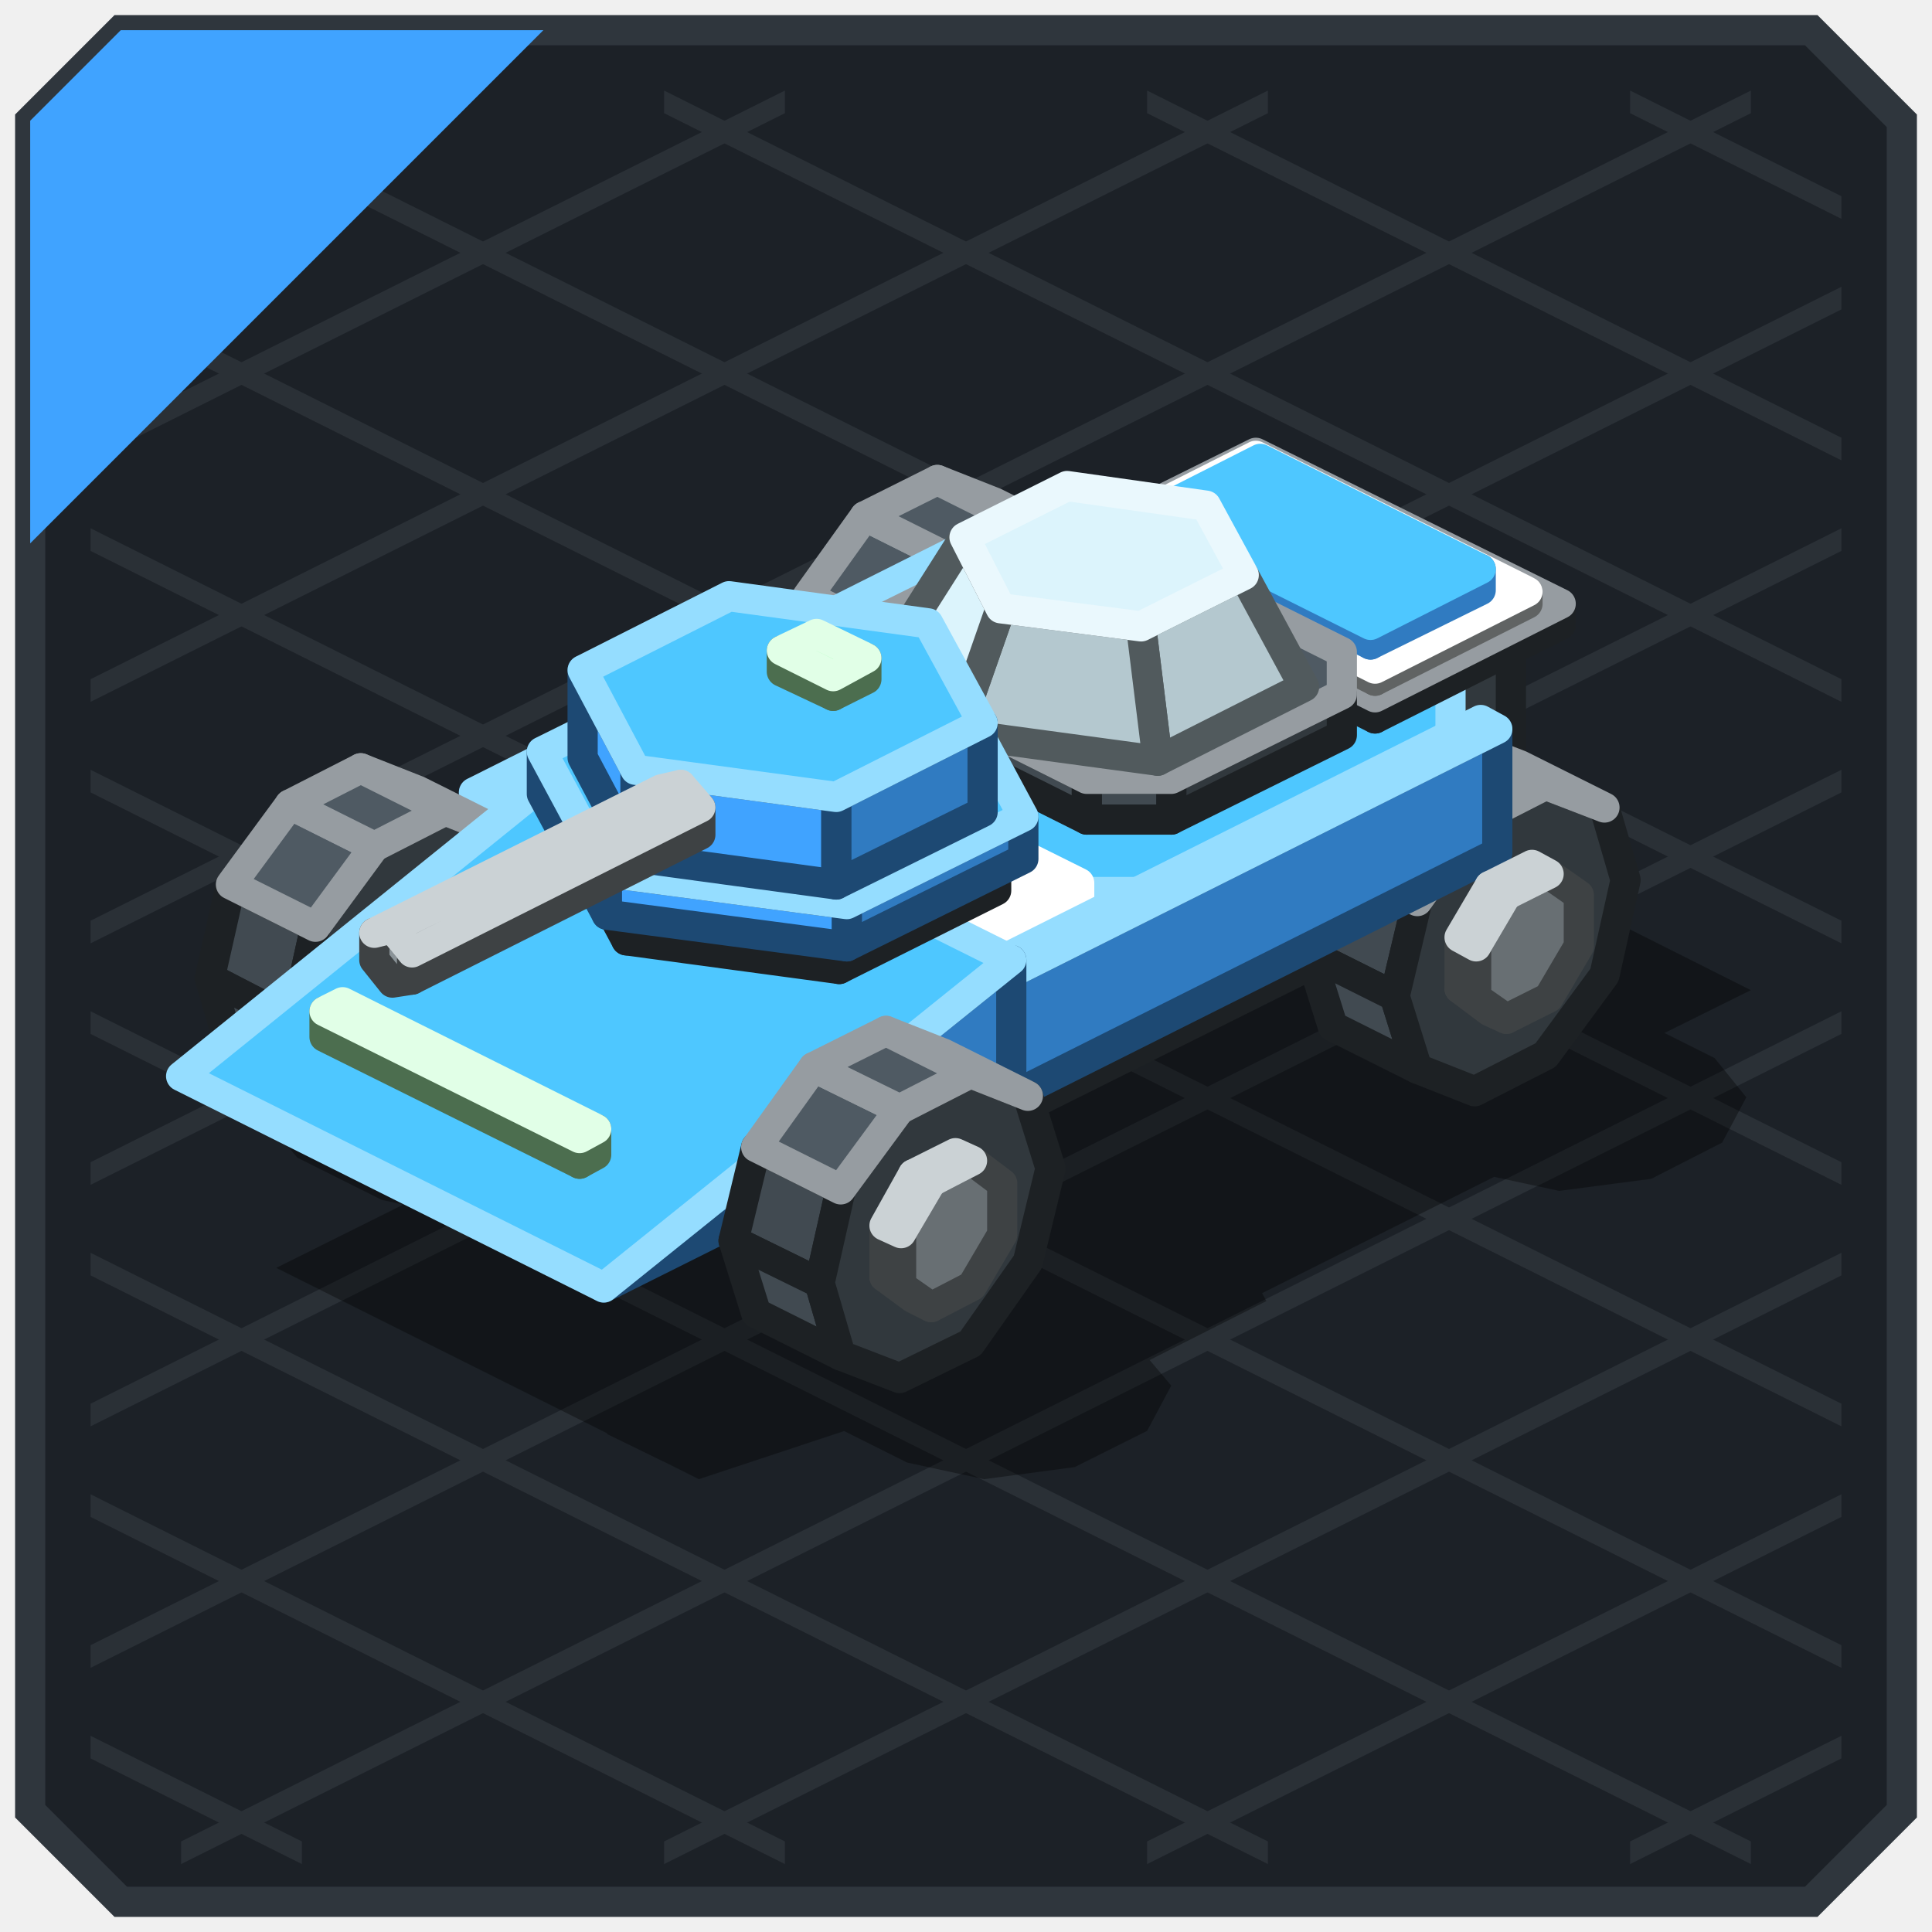
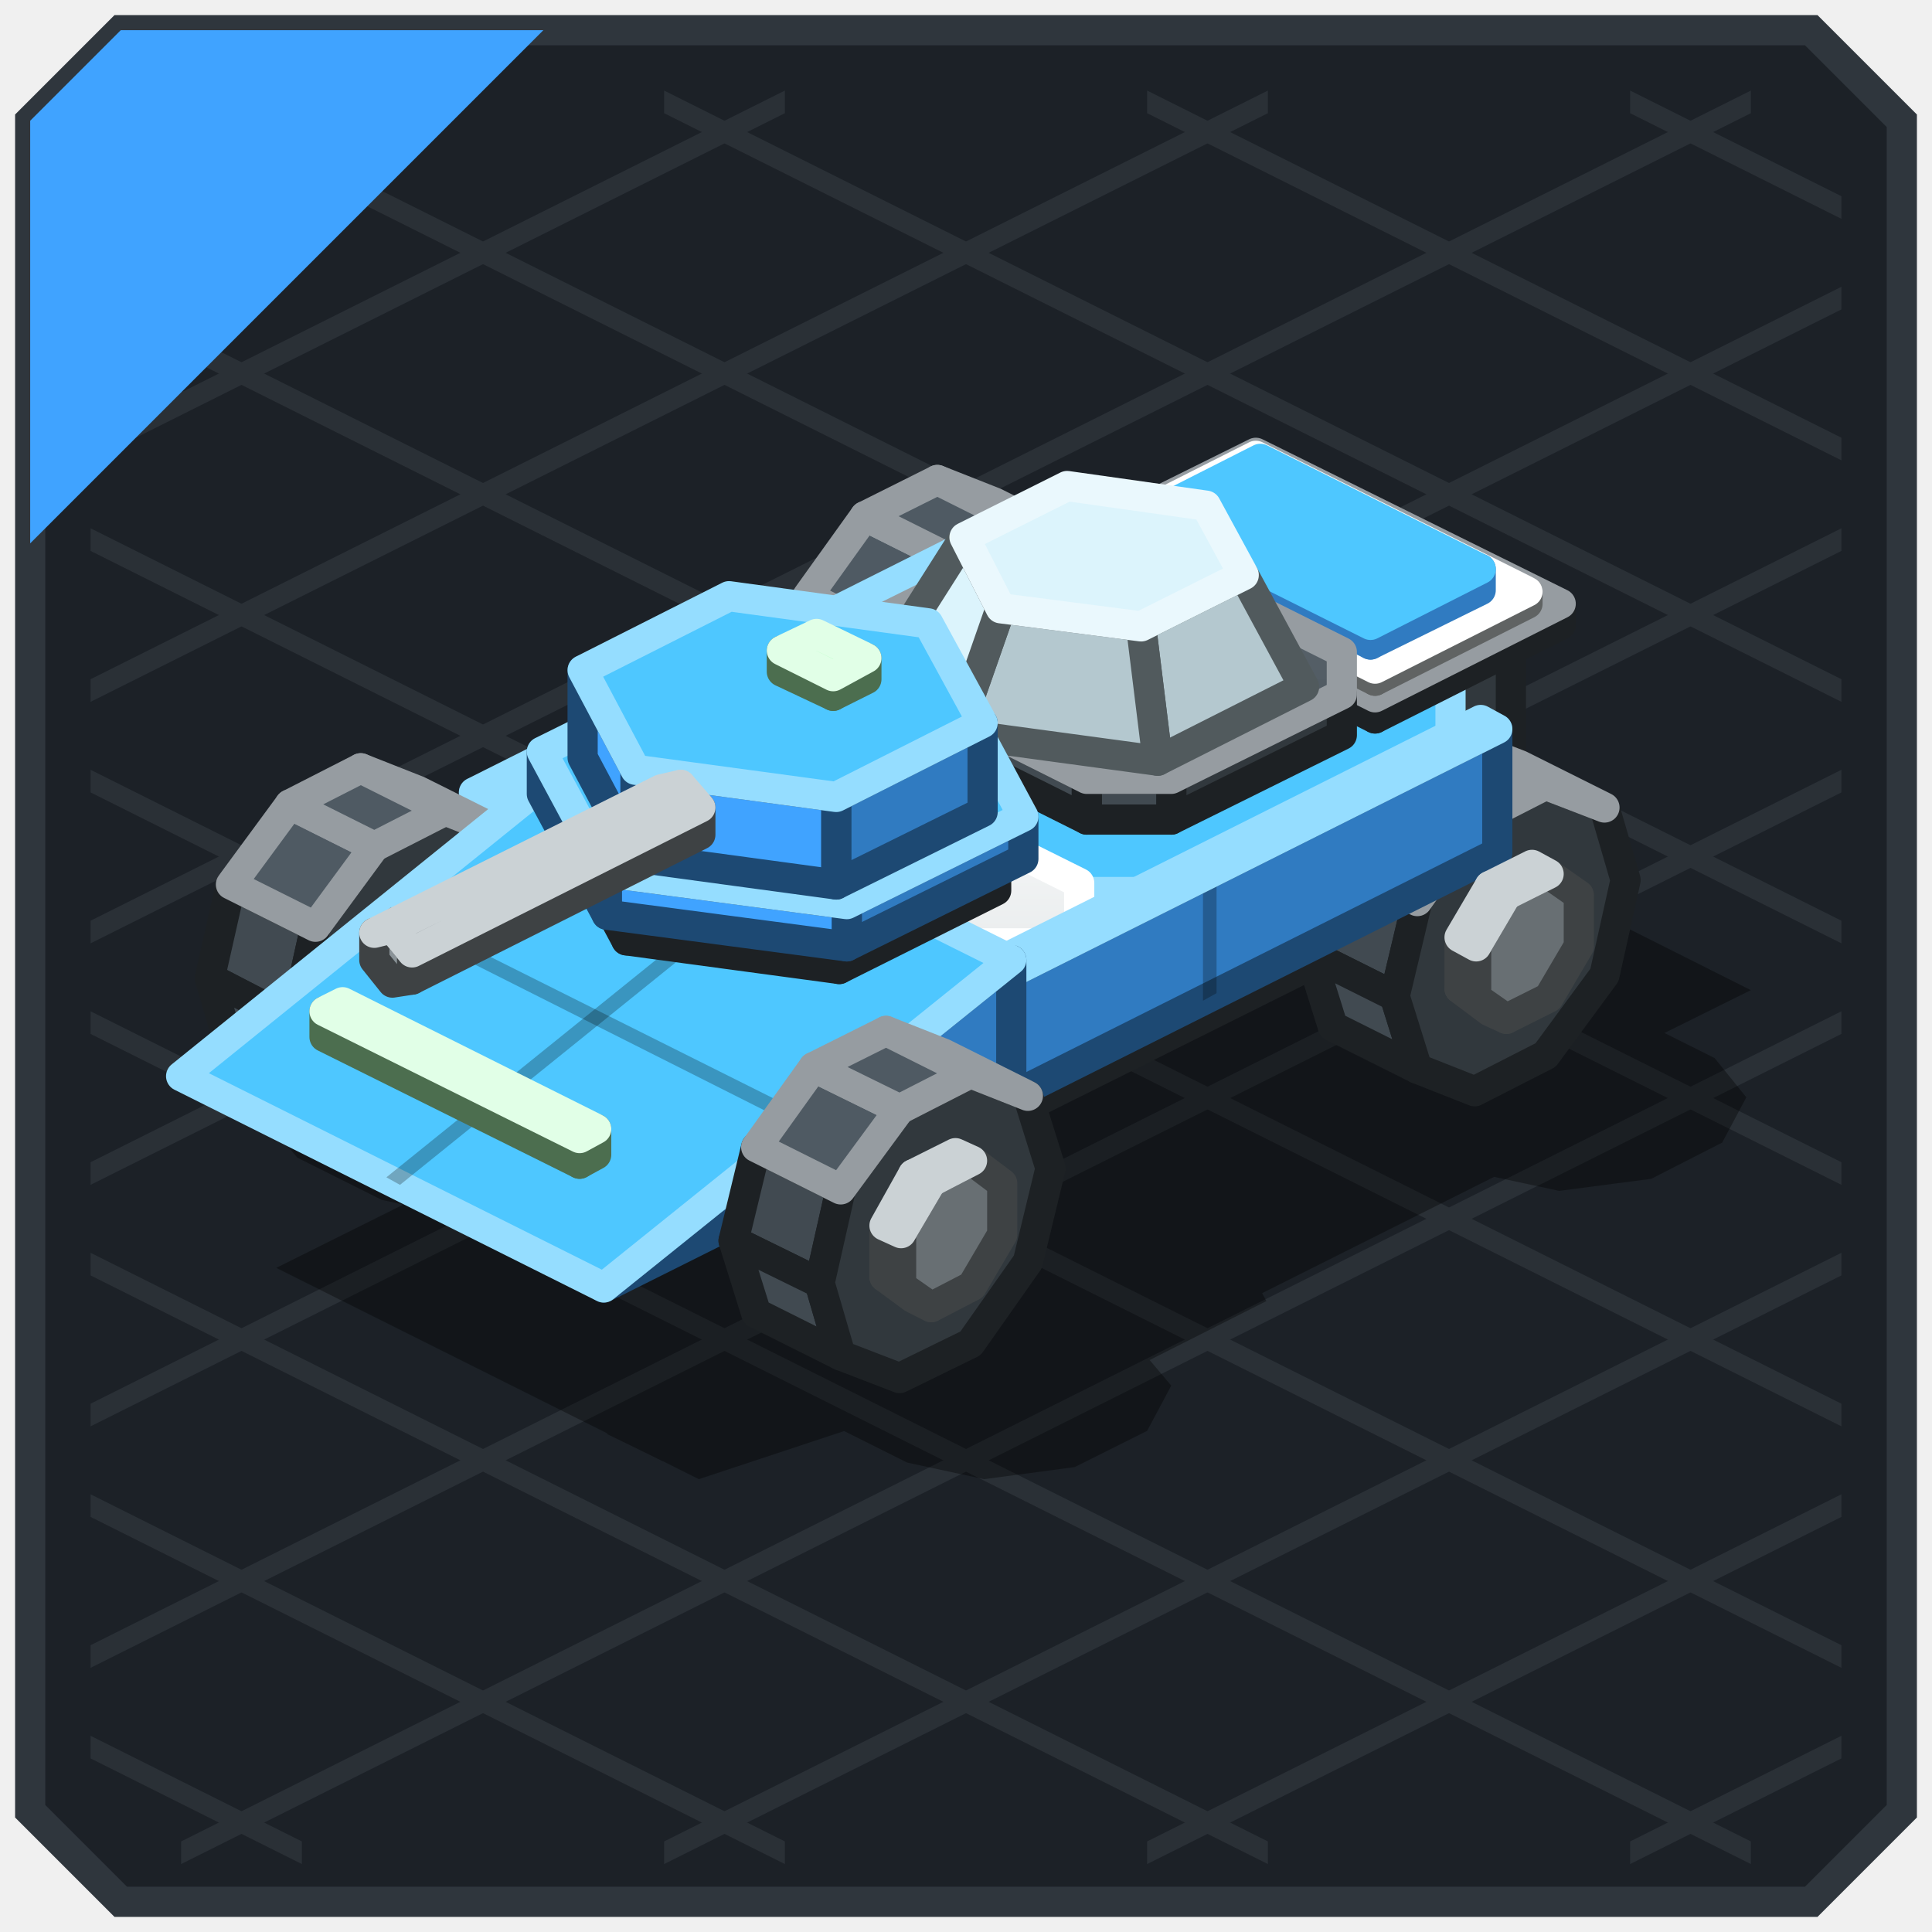
<svg xmlns="http://www.w3.org/2000/svg" width="128" height="128" viewBox="0 0 128 128">
+   <defs>
+     <linearGradient id="s0" x1="0" y1="0" x2="0" y2="1">
+       <stop offset="0" stop-color="#48525A" />
+       <stop offset="1" stop-color="#394147" />
+     </linearGradient>
+     <linearGradient id="s1" x1="0" y1="0" x2="0" y2="1">
+       <stop offset="0" stop-color="#616B73" />
+       <stop offset="1" stop-color="#48525A" />
+     </linearGradient>
+     <linearGradient id="s2" x1="0" y1="0" x2="0" y2="1">
+       <stop offset="0" stop-color="#FFFFFF" />
+       <stop offset="1" stop-color="#EAEDEE" />
+     </linearGradient>
+     <linearGradient id="s3" x1="0" y1="0" x2="0" y2="1">
+       <stop offset="0" stop-color="#EAEDEE" />
+       <stop offset="1" stop-color="#BBC1C1" />
+     </linearGradient>
+     <linearGradient id="s4" x1="0" y1="0" x2="0" y2="1">
+       <stop offset="0" stop-color="#99A3A9" />
+       <stop offset="1" stop-color="#798186" />
+     </linearGradient>
+   </defs>
  <g stroke-width="2">
    <polygon points="8,2 120,2 126,8 126,120 120,126 8,126 2,120 2,8" fill="#1C2127" stroke="#2F363D" />
  </g>
  <g>
    <polygon points="108,6 122,13 122,14.5 108,7.5" fill="#2A3036" />
    <polygon points="76,6 122,29 122,30.5 76,7.5" fill="#2A3036" />
    <polygon points="44,6 122,45 122,46.5 44,7.5" fill="#2A3036" />
    <polygon points="12,6 122,61 122,62.5 12,7.5" fill="#2A3036" />
    <polygon points="6,19 122,77 122,78.5 6,20.5" fill="#2A3036" />
    <polygon points="6,35 122,93 122,94.5 6,36.5" fill="#2A3036" />
    <polygon points="6,51 122,109 122,110.5 6,52.5" fill="#2A3036" />
    <polygon points="6,67 116,122 116,123.5 6,68.5" fill="#2A3036" />
    <polygon points="6,83 84,122 84,123.5 6,84.5" fill="#2A3036" />
    <polygon points="6,99 52,122 52,123.5 6,100.5" fill="#2A3036" />
    <polygon points="6,115 20,122 20,123.5 6,116.5" fill="#2A3036" />
    <polygon points="6,13 20,6 20,7.5 6,14.5" fill="#2A3036" />
    <polygon points="6,29 52,6 52,7.5 6,30.5" fill="#2A3036" />
    <polygon points="6,45 84,6 84,7.5 6,46.5" fill="#2A3036" />
    <polygon points="6,61 116,6 116,7.5 6,62.5" fill="#2A3036" />
    <polygon points="6,77 122,19 122,20.5 6,78.5" fill="#2A3036" />
    <polygon points="6,93 122,35 122,36.5 6,94.5" fill="#2A3036" />
    <polygon points="6,109 122,51 122,52.5 6,110.5" fill="#2A3036" />
    <polygon points="12,122 122,67 122,68.5 12,123.5" fill="#2A3036" />
    <polygon points="44,122 122,83 122,84.5 44,123.5" fill="#2A3036" />
    <polygon points="76,122 122,99 122,100.5 76,123.5" fill="#2A3036" />
    <polygon points="108,122 122,115 122,116.5 108,123.5" fill="#2A3036" />
  </g>
  <g>
    <polygon points="8,2 36,2 2,36 2,8" fill="#40A3FF" />
  </g>
  <g opacity="0.35">
    <polygon points="58.7,86.1 64.7,85.3 69.8,86.4 75.4,89.2 77.6,91.8 76,94.8 71.2,97.2 65.2,98 60.1,96.9 54.5,94.1 52.3,91.5 53.9,88.5" fill="#000000" />
    <polygon points="66.5,91 70,90.8 73.4,92.5 73,94.3 70.2,95.7 66.6,95.9 63.3,94.2 63.7,92.4" fill="#000000" />
    <polygon points="23.9,68.8 30,68 35,69 40.6,71.8 42.8,74.4 41.2,77.4 36.4,79.8 30.4,80.6 25.3,79.5 19.7,76.7 17.6,74.2 19.2,71.1" fill="#000000" />
    <polygon points="24.9,70.3 28.5,70.1 31.9,71.7 31.5,73.5 28.7,74.9 25.1,75.1 21.8,73.4 22.2,71.7" fill="#000000" />
    <polygon points="96.8,67.1 102.9,66.3 108,67.3 113.6,70.1 115.7,72.7 114.1,75.7 109.4,78.1 103.3,78.9 98.2,77.8 92.6,75 90.5,72.5 92.1,69.4" fill="#000000" />
    <polygon points="104.6,71.9 108.2,71.7 111.5,73.4 111.1,75.2 108.3,76.6 104.8,76.8 101.4,75.1 101.8,73.3" fill="#000000" />
    <polygon points="62.1,49.7 68.1,48.9 73.2,50 78.8,52.8 80.9,55.3 79.3,58.3 74.6,60.7 68.5,61.5 63.5,60.4 57.8,57.6 55.7,55.1 57.3,52.1" fill="#000000" />
    <polygon points="63.1,51.2 66.6,51 70,52.7 69.6,54.4 66.8,55.8 63.3,56 59.9,54.4 60.3,52.6" fill="#000000" />
    <polygon points="72.4,56.6 78,56.6 97.9,66.6 97.9,69.4 58.7,89.1 53.1,89.1 33.1,79.1 33.1,76.3" fill="#000000" />
    <polygon points="49.7,68.3 55.3,68.3 83.1,82.2 83.1,85 80.9,86.2 75.3,86.2 47.5,72.2 47.5,69.4" fill="#000000" />
    <polygon points="74.4,56 82.2,56 107.8,68.8 107.8,72.7 87.6,82.8 79.8,82.8 54.2,70 54.2,66.1" fill="#000000" />
    <polygon points="45.2,70.6 78.6,87.3 46.3,98 18.3,84" fill="#000000" />
    <polygon points="104.4,68.7 110.9,72 72.8,91.1 66.2,87.8" fill="#000000" />
    <polygon points="75.8,54.4 82.3,57.7 44.1,76.8 37.6,73.5" fill="#000000" />
    <polygon points="80.3,62.3 85.9,62.3 102.3,70.5 102.3,73.3 91.1,78.9 85.5,78.9 69.1,70.7 69.1,67.9" fill="#000000" />
    <polygon points="83.1,64.4 96.3,66.2 99.9,72.8 100.4,74.6 93.6,78 90.2,77.7 76.9,75.9 73.3,69.3" fill="#000000" />
    <polygon points="31.2,85.4 49.1,94.4 48,95 30.1,86" fill="#000000" />
    <polygon points="87.3,54 91.8,54 111.7,64 111.7,66.2 105,69.6 100.5,69.6 80.5,59.6 80.5,57.4" fill="#000000" />
    <polygon points="94.9,55 116,65.6 103.7,71.7 82.6,61.2" fill="#000000" />
    <polygon points="95.8,56.6 114.3,65.8 104.2,70.9 85.7,61.6" fill="#000000" />
    <polygon points="96.6,58.4 112.1,66.1 104.8,69.8 89.3,62.1" fill="#000000" />
    <polygon points="59.7,73.7 73.9,75.6 75.4,76.4 79.2,83.5 68.9,88.7 54.7,86.8 53.1,86 49.3,78.9" fill="#000000" />
    <polygon points="60.8,73.6 76.7,75.8 78.5,76.7 82.8,84.6 71.1,90.5 55.2,88.3 53.4,87.4 49.1,79.5" fill="#000000" />
    <polygon points="63.3,75.9 76.6,77.7 80.4,79.6 83.9,86.2 74.2,91.1 61,89.3 57.1,87.4 53.6,80.7" fill="#000000" />
    <polygon points="72.9,81.6 77.2,83.7 74.9,84.9 70.7,82.7" fill="#000000" />
    <polygon points="59.3,85.5 63,87.3 43.9,96.8 40.2,95" fill="#000000" />
  </g>
  <g stroke-width="2" stroke-linejoin="round">
    <polygon points="56.3,41.9 56.3,45.3 55.2,44.8 55.2,41.4" fill="#8A9398" stroke="#3E4244" />
    <polygon points="56.3,45.3 58.3,46.8 57.2,46.2 55.2,44.8" fill="#686F73" stroke="#3E4244" />
    <polygon points="58.3,38.5 56.3,41.9 56.3,45.3 58.3,46.8 61.1,45.4 63,42 63,38.6 61.1,37.1" fill="#686F73" stroke="#3E4244" />
    <polygon points="58.3,38.5 56.3,41.9 55.2,41.4 57.2,38" fill="#A8B3B9" stroke="#CBD2D5" />
    <polygon points="61.1,37.1 58.3,38.5 57.2,38 60,36.6" fill="#A8B3B9" stroke="#CBD2D5" />
    <polygon points="59.1,42.3 57.6,48.6 52,45.8 53.5,39.5" fill="#414A51" stroke="#1D2124" />
    <polygon points="57.6,48.6 59.1,53.4 53.5,50.6 52,45.8" fill="#414A51" stroke="#1D2124" />
    <polygon points="62.9,37 59.1,42.3 57.6,48.6 59.1,53.4 62.9,54.9 67.7,52.5 71.5,47.2 73,40.9 71.5,36.1 67.7,34.6" fill="#31383D" stroke="#1D2124" />
    <polygon points="62.9,37 59.1,42.3 53.5,39.5 57.3,34.2" fill="#4F5A63" stroke="#969CA1" />
    <polygon points="71.5,36.1 67.7,34.6 62.1,31.8 65.9,33.3" fill="#414A51" stroke="#969CA1" />
    <polygon points="67.7,34.6 62.9,37 57.3,34.2 62.1,31.8" fill="#4F5A63" stroke="#969CA1" />
    <polygon points="70.6,42.2 32.5,61.3 32.5,53.1 70.6,34" fill="#307BC1" stroke="#1D4973" />
+     <polygon points="52,51.5 51.1,52 51.1,43.8 52,43.3" fill="#000000" fill-opacity="0.25" />
    <polygon points="32.5,61.3 31.4,60.7 31.4,52.5 32.5,53.1" fill="#40A3FF" stroke="#1D4973" />
    <polygon points="31.4,52.5 69.5,33.4 70.6,34 32.5,53.1" fill="#4EC7FF" stroke="#95DDFF" />
    <polygon points="18.2,61 18.2,64.4 17,63.8 17,60.4" fill="#8A9398" stroke="#3E4244" />
    <polygon points="18.2,64.4 20.1,65.8 19,65.3 17,63.8" fill="#686F73" stroke="#3E4244" />
    <polygon points="20.1,57.6 18.2,61 18.2,64.4 20.1,65.8 22.9,64.4 24.9,61 24.9,57.6 22.9,56.2" fill="#686F73" stroke="#3E4244" />
    <polygon points="20.1,57.6 18.2,61 17,60.4 19,57" fill="#A8B3B9" stroke="#CBD2D5" />
    <polygon points="22.9,56.2 20.1,57.6 19,57 21.8,55.6" fill="#A8B3B9" stroke="#CBD2D5" />
    <polygon points="20.9,61.4 19.5,67.7 13.9,64.8 15.3,58.6" fill="#414A51" stroke="#1D2124" />
    <polygon points="19.5,67.7 20.9,72.4 15.3,69.6 13.9,64.8" fill="#414A51" stroke="#1D2124" />
    <polygon points="24.8,56.1 20.9,61.4 19.5,67.7 20.9,72.4 24.8,73.9 29.5,71.6 33.3,66.2 34.8,60 33.3,55.2 29.5,53.7" fill="#31383D" stroke="#1D2124" />
    <polygon points="24.8,56.1 20.9,61.4 15.3,58.6 19.2,53.3" fill="#4F5A63" stroke="#969CA1" />
    <polygon points="33.3,55.2 29.5,53.7 23.9,50.9 27.7,52.4" fill="#414A51" stroke="#969CA1" />
    <polygon points="29.5,53.7 24.8,56.1 19.2,53.3 23.9,50.9" fill="#4F5A63" stroke="#969CA1" />
    <polygon points="91.7,61.5 52.4,81.1 52.4,76.3 91.7,56.7" fill="#31383D" stroke="#1D2124" />
    <polygon points="52.4,81.1 46.8,81.1 46.8,76.3 52.4,76.3" fill="#414A51" stroke="#1D2124" />
-     <polygon points="46.8,81.1 30,72.7 30,67.9 46.8,76.3" fill="#414A51" stroke="#1D2124" />
-     <polygon points="30,67.9 30,65.1 69.2,45.5 74.8,45.5 91.7,53.9 91.7,56.7 52.4,76.3 46.8,76.3" fill="#4F5A63" stroke="#969CA1" />
+     <polygon points="46.8,81.1 30,72.7 30,67.9 46.8,76.3" fill="url(#s0)" stroke="#1D2124" />
+     <polygon points="30,67.9 30,65.1 69.2,45.5 74.8,45.5 91.7,53.9 91.7,56.7 52.4,76.3 46.8,76.3" fill="url(#s1)" stroke="#969CA1" />
    <polygon points="100.1,50.8 93.3,54.2 93.3,45.9 100.1,42.5" fill="#31383D" stroke="#1D2124" />
    <polygon points="93.3,54.2 88.9,54.2 88.9,45.9 93.3,45.9" fill="#414A51" stroke="#1D2124" />
-     <polygon points="88.9,54.2 74.3,46.9 74.3,38.6 88.9,45.9" fill="#414A51" stroke="#1D2124" />
-     <polygon points="74.3,38.6 74.3,36.4 81,33 85.5,33 100.1,40.3 100.1,42.5 93.3,45.9 88.9,45.9" fill="#4F5A63" stroke="#969CA1" />
+     <polygon points="88.9,54.2 74.3,46.9 74.3,38.6 88.9,45.9" fill="url(#s0)" stroke="#1D2124" />
+     <polygon points="74.3,38.6 74.3,36.4 81,33 85.5,33 100.1,40.3 100.1,42.5 93.3,45.9 88.9,45.9" fill="url(#s1)" stroke="#969CA1" />
    <polygon points="96.1,57.2 75.9,67.3 75.9,59.1 96.1,49" fill="#307BC1" stroke="#1D4973" />
    <polygon points="75.9,67.3 68.1,67.3 68.1,59.1 75.9,59.1" fill="#40A3FF" stroke="#1D4973" />
    <polygon points="68.1,67.3 47.9,57.2 47.9,49 68.1,59.1" fill="#40A3FF" stroke="#1D4973" />
    <polygon points="47.9,49 47.9,45.1 68.1,35 75.9,35 96.1,45.1 96.1,49 75.9,59.1 68.1,59.1" fill="#4EC7FF" stroke="#95DDFF" />
    <polygon points="103.4,41.4 91.1,47.6 91.1,46.2 103.4,40" fill="#31383D" stroke="#1D2124" />
-     <polygon points="91.1,47.6 70.9,37.5 70.9,36.1 91.1,46.2" fill="#414A51" stroke="#1D2124" />
-     <polygon points="70.9,36.1 83.2,30 103.4,40 91.1,46.2" fill="#4F5A63" stroke="#969CA1" />
+     <polygon points="91.1,47.6 70.9,37.5 70.9,36.1 91.1,46.2" fill="url(#s0)" stroke="#1D2124" />
+     <polygon points="70.9,36.1 83.2,30 103.4,40 91.1,46.2" fill="url(#s1)" stroke="#969CA1" />
+     <polygon points="74.5,36.7 75.5,35.7 76.4,36.7 75.5,37.6" fill="#000000" fill-opacity="0.45" />
+     <polygon points="97.9,39.5 98.9,38.5 99.8,39.5 98.9,40.5" fill="#000000" fill-opacity="0.45" />
    <polygon points="101.2,40 91.1,45.1 91.1,44.3 101.2,39.2" fill="#A1A6A6" stroke="#606363" />
    <polygon points="91.1,45.1 73.1,36.1 73.1,35.3 91.1,44.3" fill="#D5DBDC" stroke="#606363" />
-     <polygon points="73.1,35.3 83.2,30.2 101.2,39.2 91.1,44.3" fill="#FFFFFF" stroke="#FFFFFF" />
+     <polygon points="73.1,35.3 83.2,30.2 101.2,39.2 91.1,44.3" fill="url(#s2)" stroke="#FFFFFF" />
+     <polygon points="76.1,35.8 77.1,34.9 78,35.8 77.1,36.8" fill="#000000" fill-opacity="0.45" />
+     <polygon points="96.3,38.7 97.3,37.7 98.2,38.7 97.3,39.6" fill="#000000" fill-opacity="0.45" />
    <polygon points="98.1,39.1 90.8,42.7 90.8,41.4 98.1,37.7" fill="#307BC1" stroke="#307BC1" />
    <polygon points="90.8,42.7 76.2,35.4 76.2,34.1 90.8,41.4" fill="#40A3FF" stroke="#307BC1" />
    <polygon points="76.2,34.1 83.5,30.4 98.1,37.7 90.8,41.4" fill="#4EC7FF" stroke="#4EC7FF" />
    <polygon points="88.9,48.7 77.6,54.3 77.6,51.6 88.9,46" fill="#31383D" stroke="#1D2124" />
    <polygon points="77.6,54.3 72,54.3 72,51.6 77.6,51.6" fill="#414A51" stroke="#1D2124" />
    <polygon points="72,54.3 57.4,47 57.4,44.3 72,51.6" fill="#414A51" stroke="#1D2124" />
-     <polygon points="57.4,44.3 57.4,41.5 68.7,35.9 74.3,35.9 88.9,43.2 88.9,46 77.6,51.6 72,51.6" fill="#4F5A63" stroke="#969CA1" />
+     <polygon points="57.4,44.3 57.4,41.5 68.7,35.9 74.3,35.9 88.9,43.2 88.9,46 77.6,51.6 72,51.6" fill="url(#s1)" stroke="#969CA1" />
    <polygon points="86.4,45.5 76.7,50.4 75.6,41.5 82.4,38.1" fill="#B4C8CF" stroke="#515A5D" />
    <polygon points="76.7,50.4 63.4,48.6 66.3,40.3 75.6,41.5" fill="#B4C8CF" stroke="#515A5D" />
    <polygon points="63.4,48.6 59.9,41.9 63.9,35.6 66.3,40.3" fill="#DCF4FC" stroke="#515A5D" />
    <polygon points="63.9,35.6 70.7,32.2 79.9,33.5 82.4,38.1 75.6,41.5 66.3,40.3" fill="#DCF4FC" stroke="#EAF8FD" />
    <polygon points="93.9,59.7 92.4,66 86.8,63.2 88.3,56.9" fill="#414A51" stroke="#1D2124" />
    <polygon points="92.4,66 93.9,70.8 88.3,68 86.8,63.2" fill="#414A51" stroke="#1D2124" />
    <polygon points="97.7,54.4 93.9,59.7 92.4,66 93.9,70.8 97.7,72.3 102.4,69.9 106.3,64.6 107.7,58.3 106.3,53.5 102.4,52" fill="#31383D" stroke="#1D2124" />
    <polygon points="97.7,54.4 93.9,59.7 88.3,56.9 92.1,51.6" fill="#4F5A63" stroke="#969CA1" />
    <polygon points="106.3,53.5 102.4,52 96.8,49.2 100.7,50.7" fill="#414A51" stroke="#969CA1" />
    <polygon points="102.4,52 97.7,54.4 92.1,51.6 96.8,49.2" fill="#4F5A63" stroke="#969CA1" />
    <polygon points="71.5,69.6 69.2,70.7 69.2,62.5 71.5,61.3" fill="#A1A6A6" stroke="#606363" />
    <polygon points="69.2,70.7 63.6,70.7 63.6,62.5 69.2,62.5" fill="#D5DBDC" stroke="#606363" />
-     <polygon points="63.6,70.7 41.2,59.5 41.2,51.2 63.6,62.5" fill="#D5DBDC" stroke="#606363" />
-     <polygon points="41.2,51.2 41.2,48.4 43.4,47.3 49,47.3 71.5,58.5 71.5,61.3 69.2,62.5 63.6,62.5" fill="#FFFFFF" stroke="#FFFFFF" />
+     <polygon points="63.6,70.7 41.2,59.5 41.2,51.2 63.6,62.5" fill="url(#s3)" stroke="#606363" />
+     <polygon points="59.5,68 60.5,67 61.4,68 60.5,68.9" fill="#000000" fill-opacity="0.45" />
+     <polygon points="43.3,54 44.3,53 45.3,54 44.3,54.9" fill="#000000" fill-opacity="0.45" />
+     <polygon points="41.2,51.2 41.2,48.4 43.4,47.3 49,47.3 71.5,58.5 71.5,61.3 69.2,62.5 63.6,62.5" fill="url(#s2)" stroke="#FFFFFF" />
    <polygon points="99.2,56.5 61.1,75.6 61.1,67.4 99.2,48.3" fill="#307BC1" stroke="#1D4973" />
+     <polygon points="80.6,65.8 79.7,66.3 79.7,58.1 80.6,57.6" fill="#000000" fill-opacity="0.25" />
    <polygon points="61.1,75.6 60,75.1 60,66.8 61.1,67.4" fill="#40A3FF" stroke="#1D4973" />
    <polygon points="60,66.8 98.1,47.7 99.2,48.3 61.1,67.4" fill="#4EC7FF" stroke="#95DDFF" />
    <polygon points="97.8,62.7 97.8,66.1 96.7,65.5 96.7,62.1" fill="#8A9398" stroke="#3E4244" />
    <polygon points="97.8,66.1 99.8,67.5 98.7,67 96.7,65.5" fill="#686F73" stroke="#3E4244" />
    <polygon points="99.8,59.3 97.8,62.7 97.8,66.1 99.8,67.5 102.6,66.1 104.6,62.7 104.6,59.3 102.6,57.9" fill="#686F73" stroke="#3E4244" />
    <polygon points="99.8,59.3 97.8,62.7 96.7,62.1 98.7,58.7" fill="#A8B3B9" stroke="#CBD2D5" />
    <polygon points="102.6,57.9 99.8,59.3 98.7,58.7 101.5,57.3" fill="#A8B3B9" stroke="#CBD2D5" />
    <polygon points="67,71.8 40,85.3 67,63.6" fill="#307BC1" stroke="#1D4973" />
    <polygon points="12,71.3 38.9,49.6 67,63.6 40,85.3" fill="#4EC7FF" stroke="#95DDFF" />
+     <polygon points="25.1,60.7 25.9,60.1 53.9,74.1 53.1,74.8" fill="#000000" fill-opacity="0.25" />
+     <polygon points="25.6,78 52.5,56.3 53.4,56.8 26.5,78.5" fill="#000000" fill-opacity="0.25" />
    <polygon points="39.5,76.5 38.4,77.1 38.4,75.4 39.5,74.8" fill="#7FB985" stroke="#4C6E4F" />
    <polygon points="38.4,77.1 21.5,68.7 21.5,67 38.4,75.4" fill="#A8F5B0" stroke="#4C6E4F" />
    <polygon points="21.5,67 22.7,66.4 39.5,74.8 38.4,75.4" fill="#CDFFD7" stroke="#E1FFE7" />
    <polygon points="55.7,78.8 54.3,85 48.6,82.2 50.1,76" fill="#414A51" stroke="#1D2124" />
    <polygon points="54.3,85 55.7,89.8 50.1,87 48.6,82.2" fill="#414A51" stroke="#1D2124" />
    <polygon points="59.6,73.5 55.7,78.8 54.3,85 55.7,89.8 59.6,91.3 64.3,89 68.1,83.6 69.6,77.4 68.1,72.6 64.3,71.1" fill="#31383D" stroke="#1D2124" />
    <polygon points="59.6,73.5 55.7,78.8 50.1,76 53.9,70.7" fill="#4F5A63" stroke="#969CA1" />
    <polygon points="68.1,72.6 64.3,71.1 58.7,68.3 62.5,69.8" fill="#414A51" stroke="#969CA1" />
    <polygon points="64.3,71.1 59.6,73.5 53.9,70.7 58.7,68.3" fill="#4F5A63" stroke="#969CA1" />
    <polygon points="59.7,81.7 59.7,85.2 58.6,84.6 58.6,81.2" fill="#8A9398" stroke="#3E4244" />
    <polygon points="59.7,85.2 61.7,86.6 60.5,86 58.6,84.6" fill="#686F73" stroke="#3E4244" />
    <polygon points="61.7,78.3 59.7,81.7 59.7,85.2 61.7,86.6 64.4,85.2 66.4,81.8 66.4,78.4 64.4,76.9" fill="#686F73" stroke="#3E4244" />
    <polygon points="61.7,78.3 59.7,81.7 58.6,81.2 60.5,77.8" fill="#A8B3B9" stroke="#CBD2D5" />
    <polygon points="64.4,76.9 61.7,78.3 60.5,77.8 63.3,76.4" fill="#A8B3B9" stroke="#CBD2D5" />
    <polygon points="66,59 55.6,64.2 55.6,61.8 66,56.6" fill="#31383D" stroke="#1D2124" />
    <polygon points="55.6,64.2 41.5,62.3 41.5,59.9 55.6,61.8" fill="#414A51" stroke="#1D2124" />
    <polygon points="41.5,62.3 37.7,55.2 37.7,52.8 41.5,59.9" fill="#414A51" stroke="#1D2124" />
-     <polygon points="37.7,52.8 48,47.6 62.2,49.5 66,56.6 55.6,61.8 41.5,59.9" fill="#4F5A63" stroke="#969CA1" />
+     <polygon points="37.7,52.8 48,47.6 62.2,49.5 66,56.6 55.6,61.8 41.5,59.9" fill="url(#s1)" stroke="#969CA1" />
    <polygon points="67.8,56.9 56.1,62.7 56.1,59.9 67.8,54.1" fill="#307BC1" stroke="#1D4973" />
    <polygon points="56.1,62.7 40.2,60.6 40.2,57.8 56.1,59.9" fill="#40A3FF" stroke="#1D4973" />
    <polygon points="40.2,60.6 35.9,52.6 35.9,49.8 40.2,57.8" fill="#40A3FF" stroke="#1D4973" />
    <polygon points="35.9,49.8 47.6,44 63.5,46.1 67.8,54.1 56.1,59.9 40.2,57.8" fill="#4EC7FF" stroke="#95DDFF" />
    <polygon points="65.1,53.8 55.4,58.6 55.4,52.8 65.1,47.9" fill="#307BC1" stroke="#1D4973" />
    <polygon points="55.4,58.6 42.1,56.8 42.1,51 55.4,52.8" fill="#40A3FF" stroke="#1D4973" />
    <polygon points="42.1,56.8 38.6,50.2 38.6,44.4 42.1,51" fill="#40A3FF" stroke="#1D4973" />
    <polygon points="38.6,44.4 48.3,39.5 61.5,41.3 65.1,47.9 55.4,52.8 42.1,51" fill="#4EC7FF" stroke="#95DDFF" />
    <polygon points="57.4,45 55.2,46.1 55.2,44.8 57.4,43.6" fill="#7FB985" stroke="#4C6E4F" />
    <polygon points="55.2,46.1 51.8,44.5 51.8,43.1 55.2,44.8" fill="#A8F5B0" stroke="#4C6E4F" />
    <polygon points="51.8,43.1 54.1,42 57.4,43.6 55.2,44.8" fill="#CDFFD7" stroke="#E1FFE7" />
    <polygon points="46.4,53.5 46.4,55.3 27.3,64.9 27.3,63.1" fill="#686F73" stroke="#3E4244" />
    <polygon points="24.8,61.8 26,61.5 27.3,63.1 27.3,64.9 26,65.1 24.8,63.6" fill="#8A9398" stroke="#3E4244" />
    <polygon points="43.8,52.3 45.1,52 26,61.5 24.8,61.8" fill="#A8B3B9" stroke="#CBD2D5" />
-     <polygon points="45.1,52 46.4,53.5 27.3,63.1 26,61.5" fill="#8A9398" stroke="#CBD2D5" />
+     <polygon points="45.1,52 46.4,53.5 27.3,63.1 26,61.5" fill="url(#s4)" stroke="#CBD2D5" />
  </g>
</svg>
